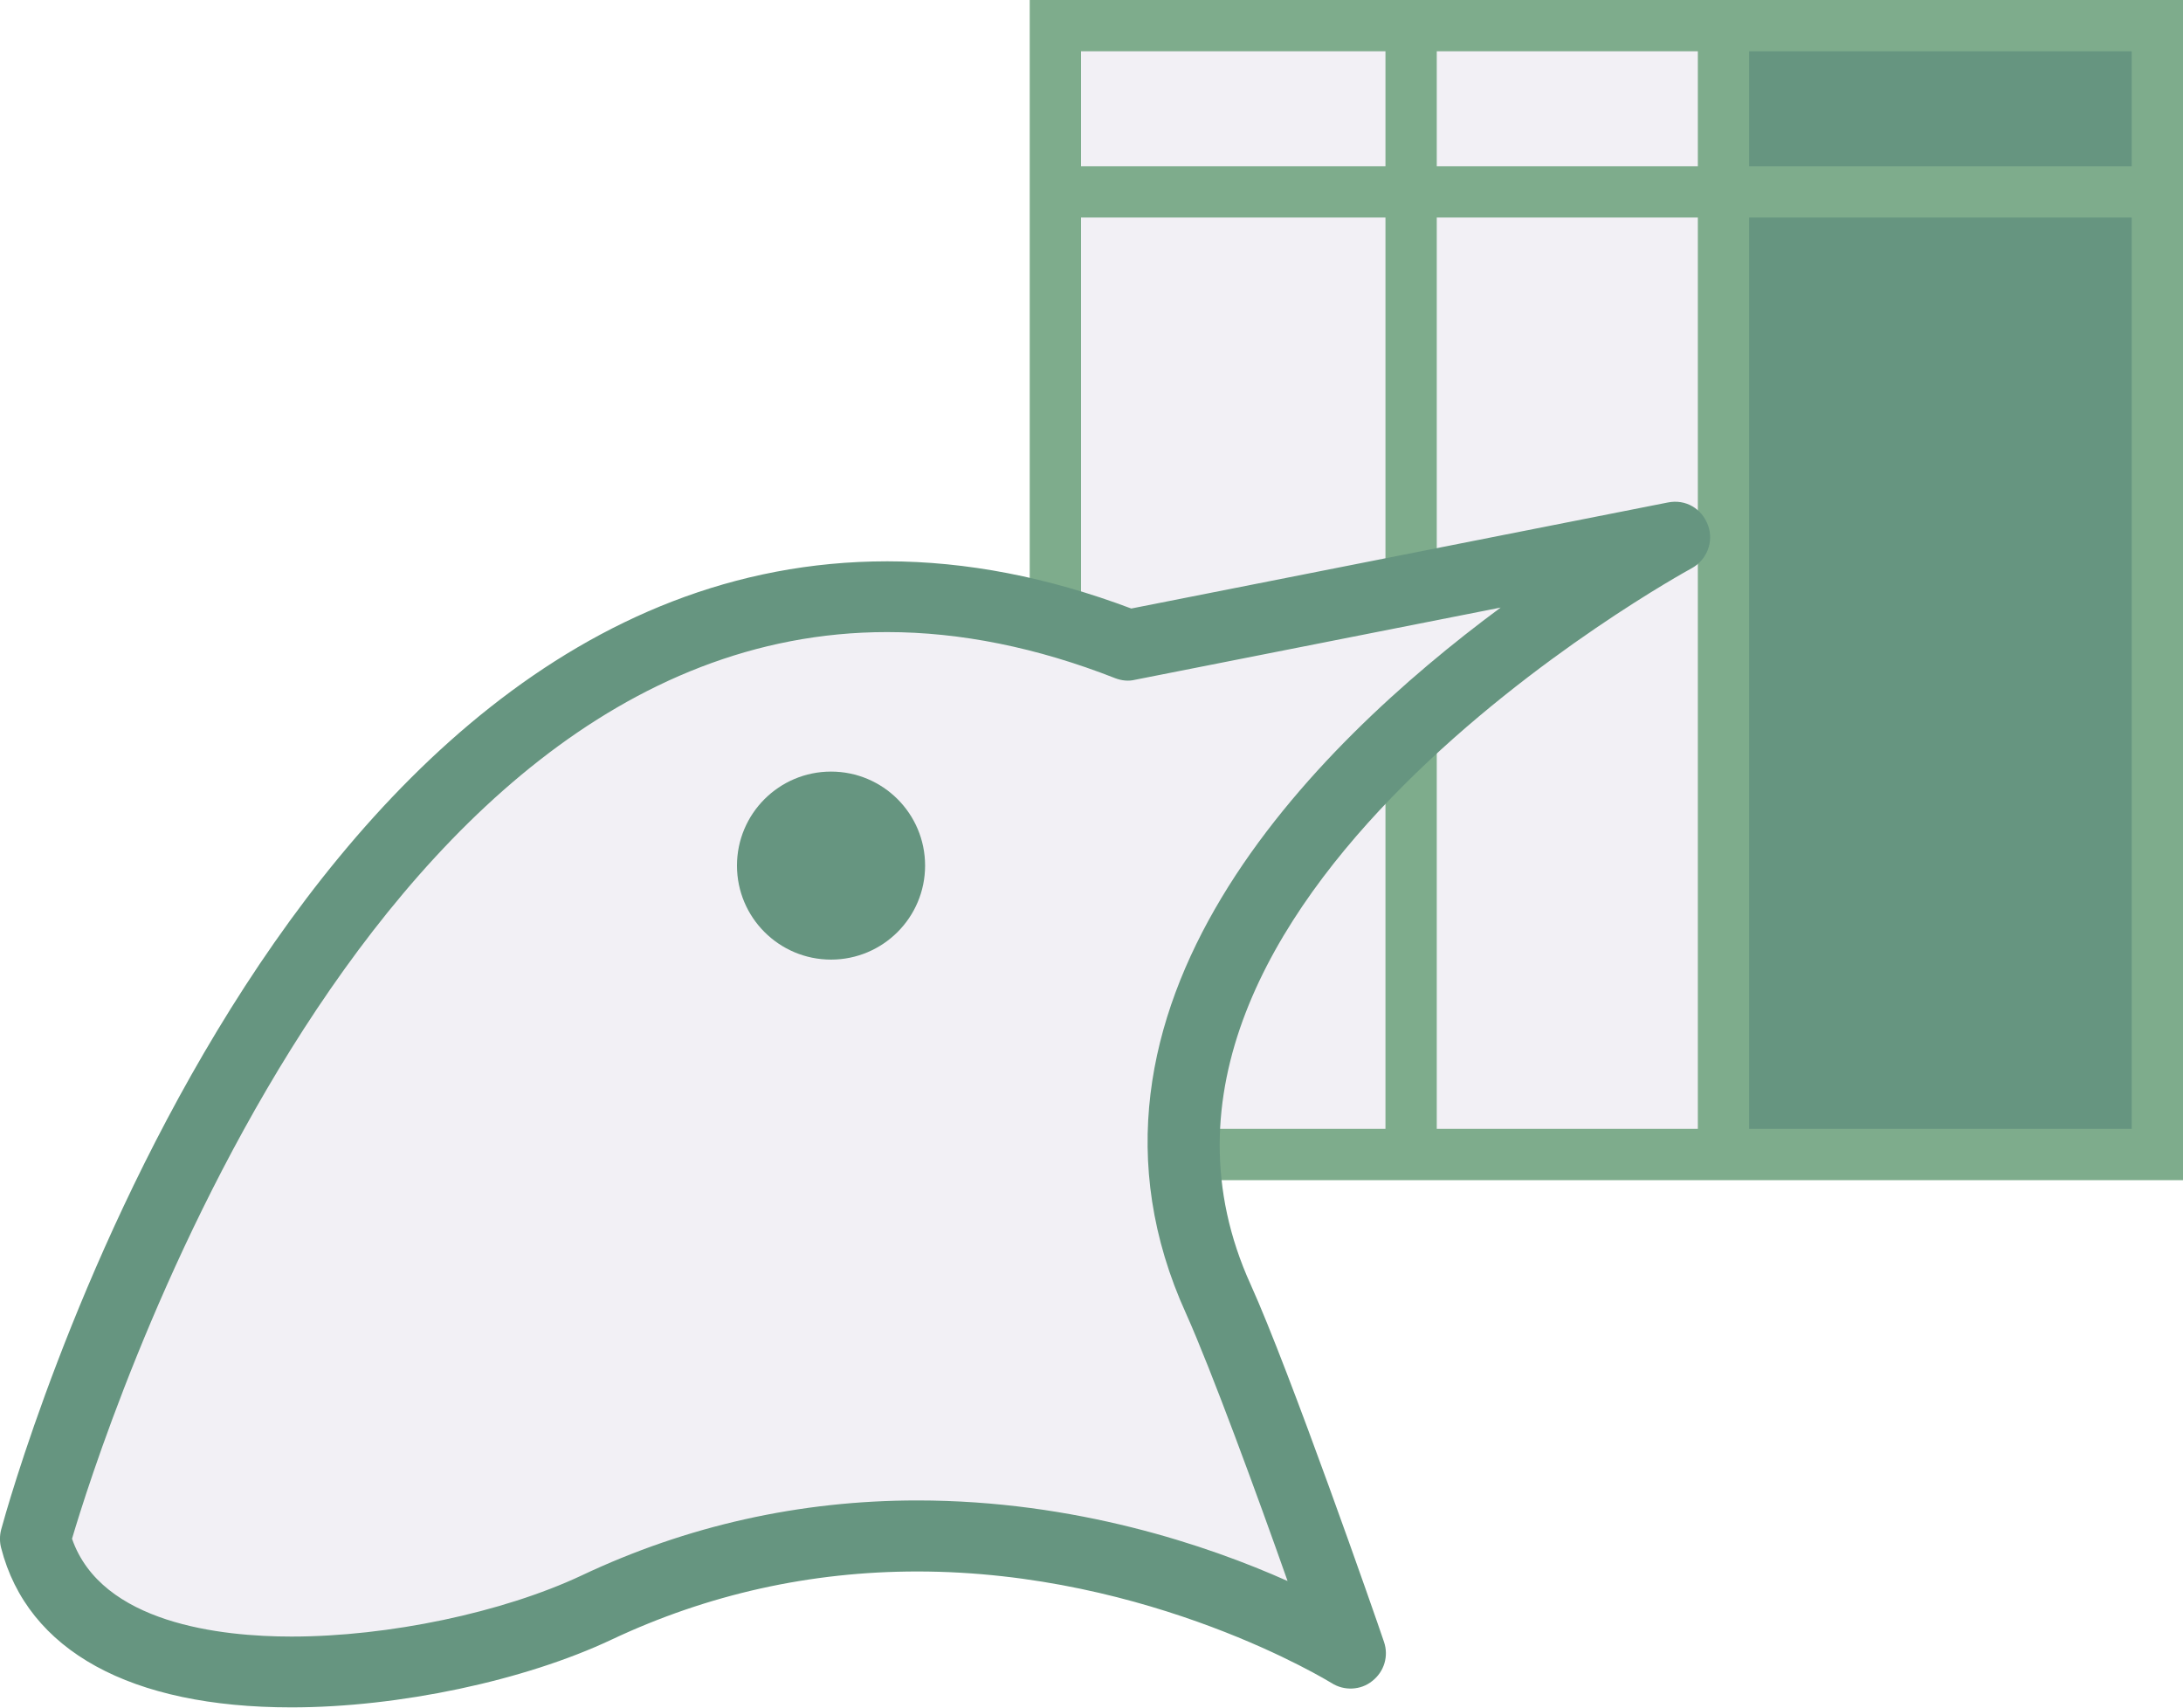
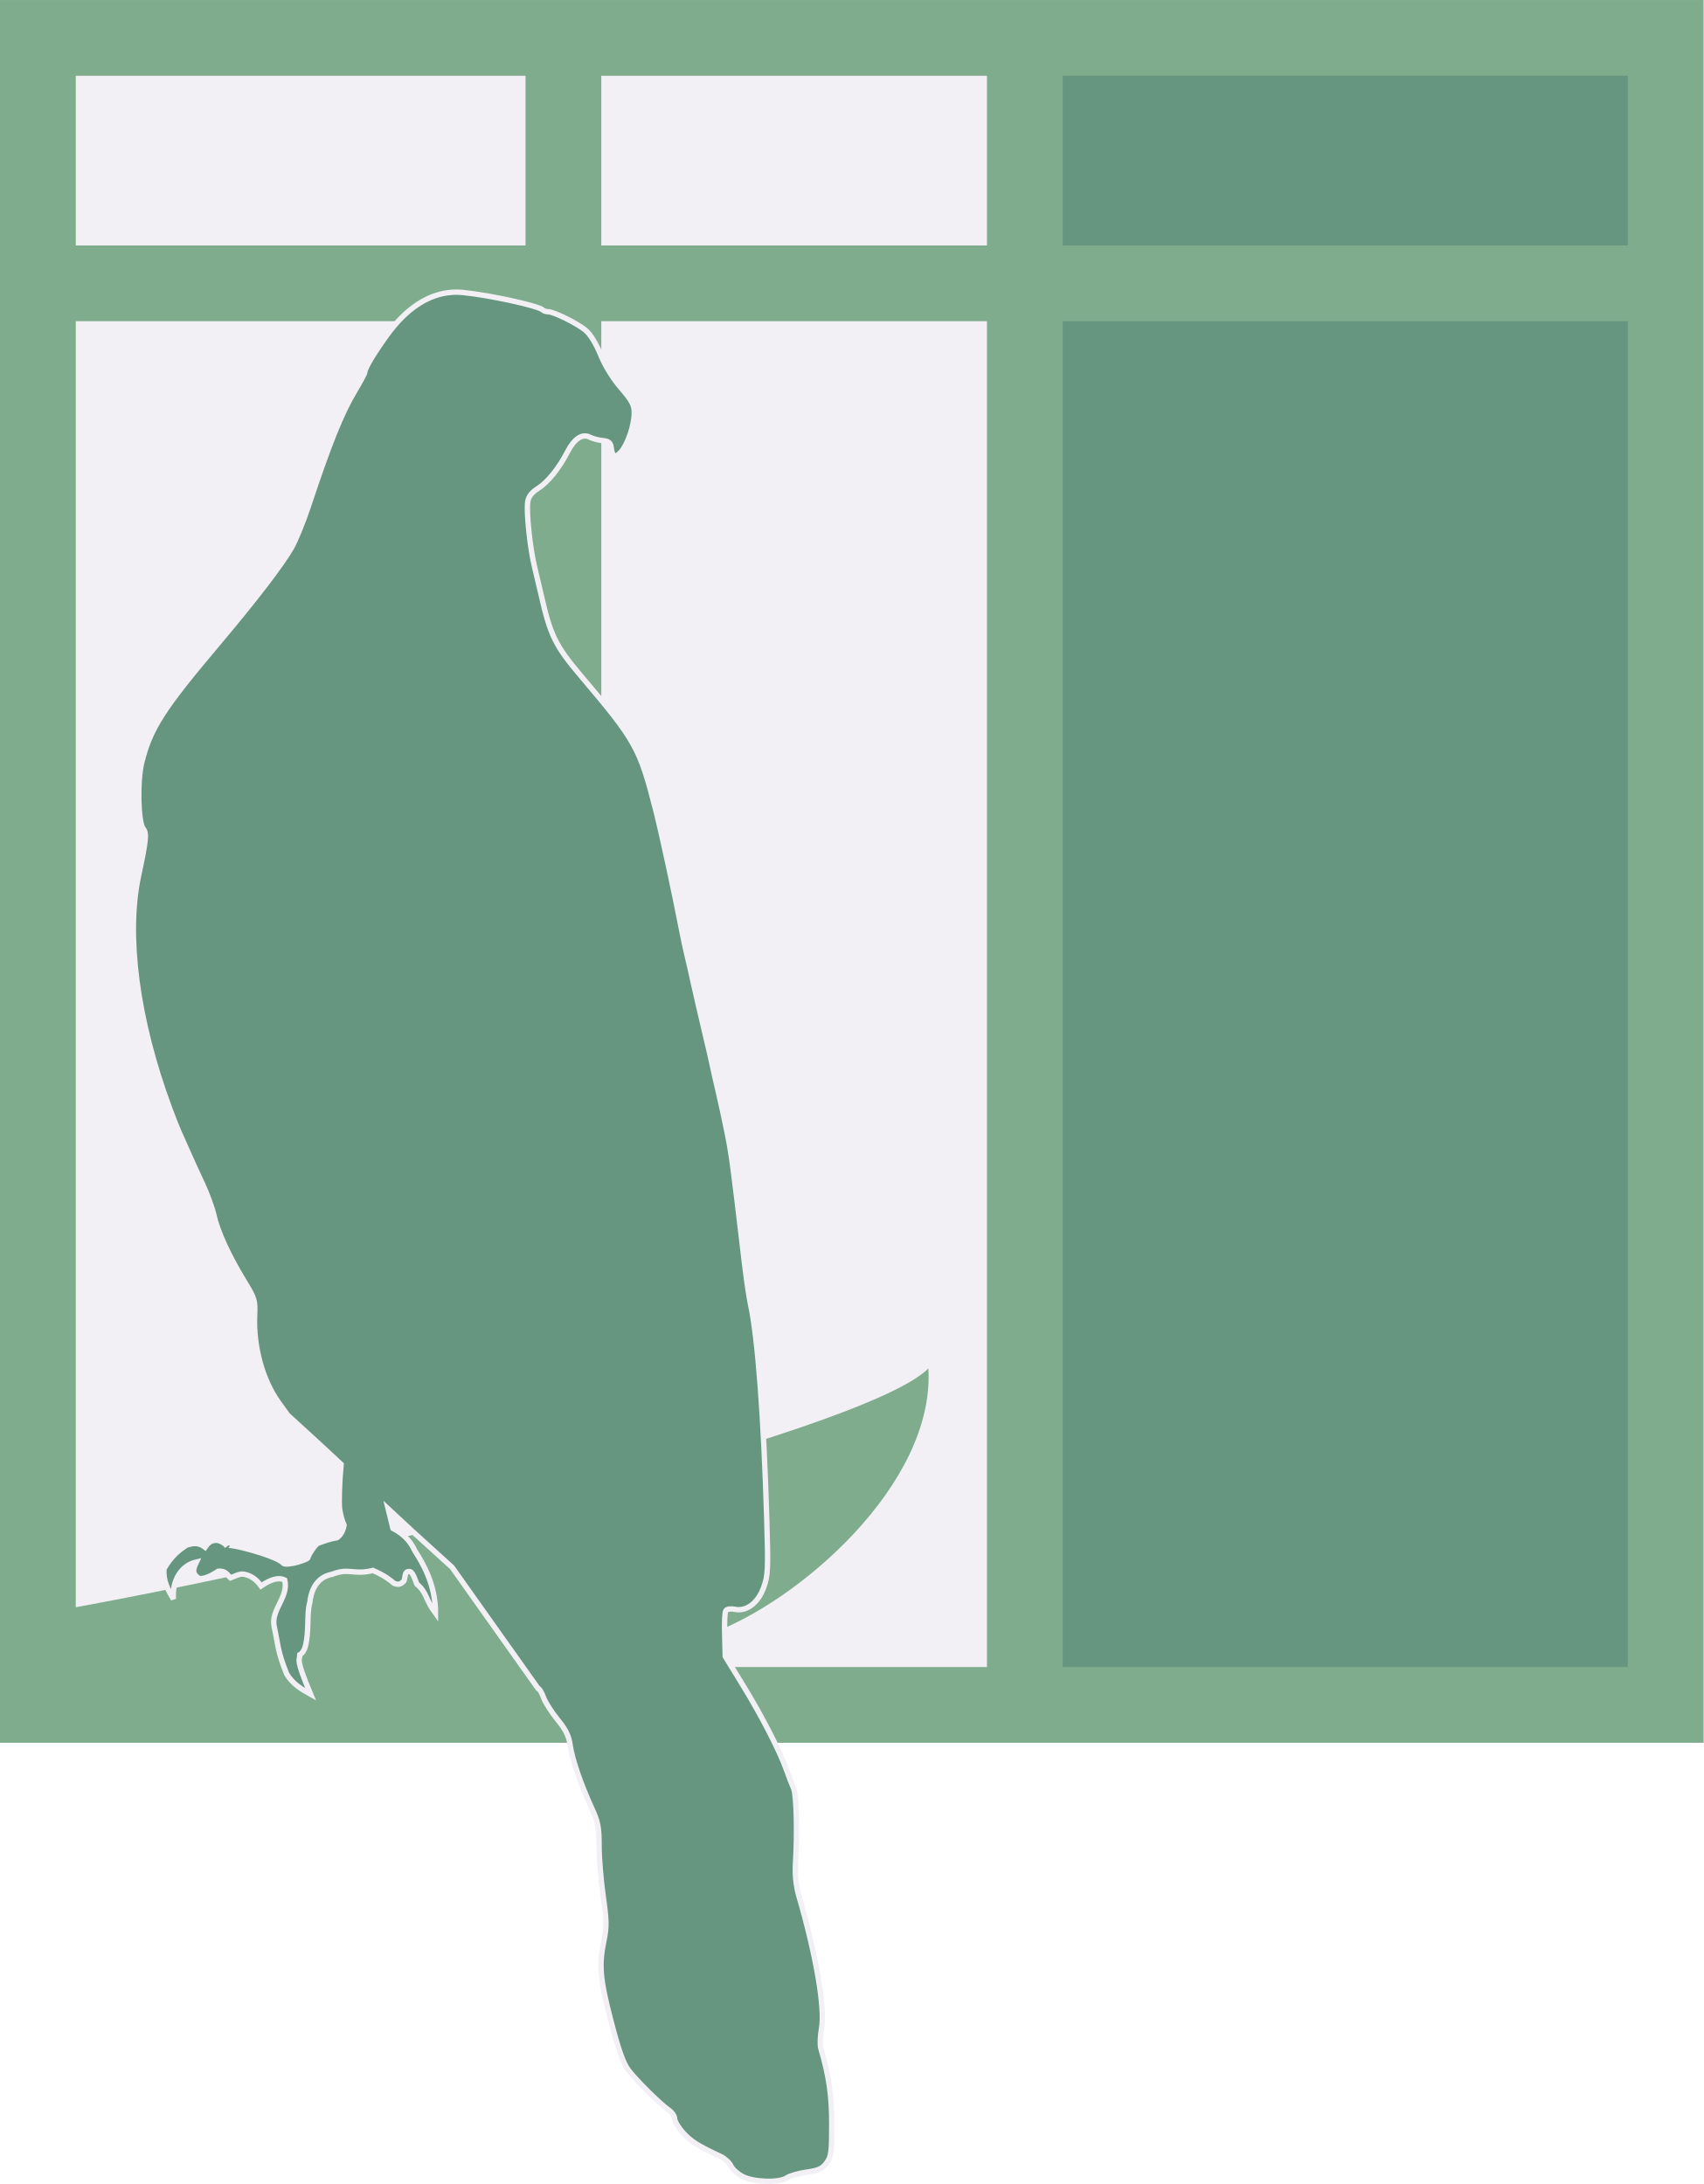
- <svg xmlns="http://www.w3.org/2000/svg" id="svg8" version="1.1" viewBox="0 0 79.375 62.081" height="62.081mm" width="79.375mm">
-   <defs id="defs2" />
-   <g transform="translate(-40.90214,-24.29288)" id="layer1">
-     <rect y="25.601" x="79.762" height="40.487" width="23.857" id="rect841" style="opacity:1;fill:#f2f0f5;fill-opacity:1;stroke:none;stroke-width:1.865;stroke-linecap:round;stroke-miterlimit:4;stroke-dasharray:none;stroke-opacity:1" />
-     <rect style="opacity:1;fill:#669580;fill-opacity:1;stroke:none;stroke-width:1.865;stroke-linecap:round;stroke-miterlimit:4;stroke-dasharray:none;stroke-opacity:1" id="rect1667" width="15.571" height="40.487" x="103.549" y="25.601" />
-     <path id="path1626" d="M 79.276,25.225 V 66.271 H 119.345 V 25.225 Z" style="fill:none;stroke:#7eac8c;stroke-width:1.865;stroke-linecap:butt;stroke-linejoin:miter;stroke-miterlimit:4;stroke-dasharray:none;stroke-opacity:1" />
-     <path id="path1628" d="M 92.211,25.225 V 66.271" style="fill:none;stroke:#7eac8c;stroke-width:1.865;stroke-linecap:butt;stroke-linejoin:miter;stroke-miterlimit:4;stroke-dasharray:none;stroke-opacity:1" />
-     <path id="path1630" d="M 103.569,25.225 V 66.271" style="fill:none;stroke:#7eac8c;stroke-width:1.865;stroke-linecap:butt;stroke-linejoin:miter;stroke-miterlimit:4;stroke-dasharray:none;stroke-opacity:1" />
-     <path id="path1632" d="M 79.276,31.269 H 119.345" style="fill:none;stroke:#7eac8c;stroke-width:1.865;stroke-linecap:butt;stroke-linejoin:miter;stroke-miterlimit:4;stroke-dasharray:none;stroke-opacity:1" />
-     <path style="fill:#f2f0f5;fill-opacity:1;stroke:none;stroke-width:2.265;stroke-linecap:round;stroke-miterlimit:4;stroke-dasharray:none;stroke-opacity:1" d="m 47.385,84.484 c -2.435,-0.442 -4.23,-1.494 -4.976,-2.917 -0.248,-0.473 -0.195,-0.745 0.583,-2.988 5.031,-14.506 12.834,-25.596 20.959,-29.789 3.533,-1.824 6.873,-2.583 10.457,-2.376 2.06,0.118 5.479,0.817 6.899,1.41 0.398,0.166 1.005,0.301 1.348,0.3 0.343,-7.88e-4 3.537,-0.577 7.099,-1.281 3.562,-0.703 6.494,-1.26 6.516,-1.238 0.022,0.022 -0.675,0.614 -1.549,1.316 -2.186,1.756 -6.035,5.756 -7.39,7.681 -1.587,2.254 -2.907,4.996 -3.485,7.238 -0.434,1.683 -0.486,2.245 -0.42,4.512 0.084,2.863 0.178,3.198 2.611,9.362 2.095,5.305 2.564,6.732 2.174,6.608 -0.192,-0.061 -1.29,-0.443 -2.441,-0.848 -3.268,-1.151 -6.171,-1.684 -9.895,-1.816 -5.323,-0.189 -8.643,0.422 -13.782,2.533 -5.474,2.249 -10.572,3.045 -14.707,2.294 z" id="path1638" />
-     <path d="m 82.398,209.576 -19.545,3.865 c -3.023,-1.14 -6.014,-1.721 -8.889,-1.721 -22.45,0 -31.897,33.872 -32.287,35.307 -0.056,0.218 -0.056,0.451 0,0.662 0.962,3.754 4.723,5.816 10.576,5.816 3.903,0 8.485,-0.969 11.67,-2.473 3.5,-1.651 7.239,-2.482 11.133,-2.482 8.526,0 15.022,4.028 15.096,4.068 0.454,0.292 1.065,0.265 1.48,-0.074 0.437,-0.34 0.606,-0.908 0.43,-1.424 -0.293,-0.88 -3.441,-9.897 -4.859,-13.031 -6.3,-13.876 15.834,-25.987 16.059,-26.111 0.564,-0.303 0.823,-0.972 0.605,-1.57 -0.22,-0.602 -0.806,-0.967 -1.469,-0.832 z m -6.086,3.83 c -6.779,5.02 -16.524,14.613 -11.459,25.75 0.909,2.026 2.598,6.628 3.695,9.742 -2.907,-1.299 -7.742,-2.938 -13.492,-2.938 -4.277,0 -8.393,0.919 -12.23,2.736 -2.875,1.351 -7.029,2.227 -10.574,2.227 -2.557,0 -6.918,-0.476 -7.992,-3.566 1.047,-3.548 10.342,-33.057 29.699,-33.057 2.666,0 5.465,0.564 8.305,1.68 0.231,0.089 0.483,0.12 0.727,0.059 z" transform="matrix(0.9979748,0,0,0.9972729,19.30989,-166.4403)" id="path1640" style="fill:#669580;fill-opacity:1;stroke:none;stroke-width:0.767;stroke-miterlimit:4;stroke-dasharray:none" />
-     <path id="path1642" d="m 71.119,52.348 c 1.888,0 3.42,1.529 3.42,3.418 0,1.887 -1.532,3.418 -3.42,3.418 -1.889,0 -3.42,-1.53 -3.42,-3.418 0,-1.888 1.532,-3.418 3.42,-3.418 z" style="fill:#669580;fill-opacity:1;stroke-width:0.265" />
+ <svg xmlns="http://www.w3.org/2000/svg" width="41.934mm" height="53.774mm" viewBox="0 0 41.934 53.774" version="1.1" id="svg8">
+   <defs id="defs2">
+     <clipPath clipPathUnits="userSpaceOnUse" id="clipPath1112">
+       <path style="fill:none;stroke:#000000;stroke-width:0.265px;stroke-linecap:butt;stroke-linejoin:miter;stroke-opacity:1" d="m 346.307,-354.817 5.292,36.664 1.134,23.812 -8.315,12.473 c 0,0 2.268,8.693 4.158,8.693 1.89,0 26.458,-1.134 26.458,-1.134 l 19.655,-34.396 1.134,-31.75 -15.875,-15.875 z" id="path1114" />
+     </clipPath>
+   </defs>
+   <g id="layer1" transform="translate(-58.11688,-31.13675)">
+     <path style="display:none;opacity:0.295;fill:#ff0000;fill-opacity:1;stroke:none;stroke-width:0.265px;stroke-linecap:butt;stroke-linejoin:miter;stroke-opacity:1" d="m 1212.453,-31.755 c 0.067,2.564 -0.143,2.761 -0.202,4.124 -0.137,0.582 -0.394,0.88 -0.709,1.039 -0.792,0.125 -1.071,0.127 -2.386,0.378 -0.203,0.093 -0.087,0.592 -0.094,0.815 0.15,-0.043 0.179,-0.315 0.425,-0.331 2.444,-0.152 3.478,1.104 3.744,2.421 0.197,0.346 0.283,0.235 0.48,0.317 1.304,-0.118 0.722,0.417 1.298,0.296 -0.305,-0.244 -0.617,-0.487 -0.727,-0.731 -0.762,-1.438 -0.922,-2.696 0.685,-3.425 -0.088,-0.147 -0.319,-0.096 -0.558,-0.069 -0.182,0.098 -0.318,0.198 -0.623,0.235 -0.207,-0.247 -0.417,-0.493 -0.472,-0.827 -0.038,-1.282 0.023,-2.544 0.094,-3.803 z" id="path1195" />
+     <g transform="translate(-224.7658,-143.0943)" id="g1029">
+       <rect style="opacity:1;fill:#f2f0f5;fill-opacity:1;stroke:none;stroke-width:1.865;stroke-linecap:round;stroke-miterlimit:4;stroke-dasharray:none;stroke-opacity:1" id="rect1005" width="23.857" height="40.487" x="284.302" y="175.539" />
+       <rect y="175.539" x="308.089" height="40.487" width="15.571" id="rect1007" style="opacity:1;fill:#669580;fill-opacity:1;stroke:none;stroke-width:1.865;stroke-linecap:round;stroke-miterlimit:4;stroke-dasharray:none;stroke-opacity:1" />
+       <path style="fill:none;stroke:#7eac8c;stroke-width:1.865;stroke-linecap:butt;stroke-linejoin:miter;stroke-miterlimit:4;stroke-dasharray:none;stroke-opacity:1" d="m 283.815,175.164 v 41.045 h 40.069 v -41.045 z" id="path1009" />
+       <path style="fill:none;stroke:#7eac8c;stroke-width:1.865;stroke-linecap:butt;stroke-linejoin:miter;stroke-miterlimit:4;stroke-dasharray:none;stroke-opacity:1" d="m 296.751,175.164 v 41.045" id="path1011" />
+       <path style="fill:none;stroke:#7eac8c;stroke-width:1.865;stroke-linecap:butt;stroke-linejoin:miter;stroke-miterlimit:4;stroke-dasharray:none;stroke-opacity:1" d="m 308.109,175.164 v 41.045" id="path1013" />
+       <path style="fill:none;stroke:#7eac8c;stroke-width:1.865;stroke-linecap:butt;stroke-linejoin:miter;stroke-miterlimit:4;stroke-dasharray:none;stroke-opacity:1" d="m 283.815,181.207 h 40.069" id="path1015" />
+       <path id="path1017" d="m 284.141,213.911 c 5.93,-1.019 20.006,-4.367 21.593,-5.987 0.171,2.849 -3.214,5.757 -5.367,6.532 -0.951,0.947 -16.351,2.667 -16.518,2.317 -0.167,-0.351 0.292,-2.862 0.292,-2.862 z" style="fill:#7eac8c;fill-opacity:1;stroke:none;stroke-width:0.265px;stroke-linecap:butt;stroke-linejoin:miter;stroke-opacity:1" />
+       <path id="path1019" style="opacity:1;fill:#669580;fill-opacity:1;stroke:#f2f0f5;stroke-width:0.132;stroke-linecap:butt;stroke-linejoin:miter;stroke-miterlimit:4;stroke-dasharray:none;stroke-opacity:1" d="m 294.015,181.428 c -0.582,0.035 -1.133,0.395 -1.61,1.056 -0.325,0.451 -0.542,0.815 -0.542,0.91 0,0.028 -0.106,0.227 -0.236,0.444 -0.342,0.57 -0.64,1.31 -1.158,2.872 -0.124,0.375 -0.309,0.826 -0.409,1.003 -0.244,0.426 -0.897,1.278 -1.814,2.365 -1.356,1.607 -1.665,2.088 -1.873,2.921 -0.115,0.463 -0.092,1.484 0.037,1.64 0.088,0.106 0.07,0.285 -0.115,1.148 -0.318,1.483 -0.041,3.567 0.763,5.731 0.088,0.239 0.188,0.489 0.219,0.558 0.032,0.068 0.132,0.291 0.221,0.496 0.09,0.204 0.255,0.567 0.368,0.806 0.113,0.239 0.24,0.587 0.283,0.775 0.093,0.41 0.356,0.982 0.737,1.611 0.266,0.432 0.281,0.49 0.265,0.836 -0.036,0.782 0.19,1.608 0.59,2.165 l 0.221,0.307 c 0.642,0.585 1.033,0.946 1.317,1.213 -0.043,0.46 -0.055,0.92 -0.038,1.096 0.026,0.14 0.052,0.279 0.11,0.396 -0.014,0.108 -0.065,0.242 -0.174,0.315 -0.156,0.025 -0.296,0.074 -0.484,0.142 -0.101,0.098 -0.174,0.218 -0.236,0.345 0.072,0.029 -0.531,0.233 -0.609,0.136 -0.143,-0.18 -1.458,-0.528 -1.374,-0.412 -0.066,-0.083 -0.148,-0.126 -0.228,-0.144 -0.069,-0.011 -0.118,0.006 -0.169,0.021 v 5.3e-4 c -0.081,0.049 -0.114,0.098 -0.146,0.146 -0.207,-0.154 -0.353,-0.072 -0.454,-0.054 -0.299,0.192 -0.439,0.381 -0.558,0.586 -0.024,0.286 0.091,0.508 0.232,0.744 -0.036,-0.44 0.182,-0.826 0.566,-0.913 -0.122,0.249 -0.055,0.299 0.023,0.376 0.088,0.088 0.318,-0.018 0.517,-0.149 0.18,-0.017 0.218,0.094 0.3,0.165 0.108,-0.039 0.241,-0.127 0.373,-0.081 0.124,0.033 0.25,0.1 0.379,0.28 0.223,-0.154 0.422,-0.224 0.582,-0.147 0.104,0.417 -0.341,0.728 -0.261,1.139 0.095,0.429 0.081,0.616 0.311,1.177 0.149,0.249 0.367,0.374 0.587,0.497 -0.385,-0.92 -0.265,-0.817 -0.265,-0.973 0.072,-0.045 0.112,-0.122 0.134,-0.201 0.102,-0.389 0.029,-0.805 0.112,-1.085 0.061,-0.553 0.384,-0.663 0.552,-0.696 0.417,-0.164 0.521,0.025 1.001,-0.093 0.161,0.07 0.326,0.152 0.522,0.318 0.071,0.02 0.137,0.056 0.242,-0.061 0.035,-0.081 0.011,-0.229 0.116,-0.229 0.094,-0.029 0.153,0.191 0.201,0.306 0.256,0.22 0.198,0.364 0.46,0.72 0,-0.71 -0.309,-1.225 -0.509,-1.539 -0.125,-0.273 -0.317,-0.437 -0.54,-0.552 l -0.117,-0.48 c 0.322,0.301 0.752,0.699 1.574,1.44 l 2.112,2.978 c 0.031,0 0.093,0.099 0.136,0.221 0.044,0.122 0.201,0.37 0.349,0.551 0.203,0.249 0.278,0.403 0.309,0.63 0.046,0.336 0.263,0.969 0.534,1.556 0.153,0.333 0.178,0.463 0.178,0.924 0,0.295 0.046,0.851 0.101,1.235 0.085,0.595 0.089,0.755 0.02,1.089 -0.128,0.622 -0.099,0.947 0.172,1.99 0.187,0.717 0.302,1.04 0.43,1.208 0.198,0.26 0.787,0.842 0.997,0.985 0.076,0.052 0.14,0.147 0.14,0.211 0,0.064 0.095,0.221 0.211,0.349 0.191,0.21 0.364,0.318 0.927,0.581 0.098,0.046 0.208,0.149 0.245,0.228 0.036,0.08 0.165,0.197 0.286,0.261 v 0 c 0.272,0.144 0.908,0.163 1.093,0.034 0.069,-0.049 0.289,-0.111 0.487,-0.14 0.293,-0.041 0.386,-0.084 0.491,-0.226 0.114,-0.157 0.127,-0.256 0.127,-0.96 0,-0.717 -0.071,-1.184 -0.269,-1.863 -0.024,-0.082 -0.016,-0.299 0.017,-0.482 0.092,-0.505 -0.133,-1.815 -0.567,-3.303 -0.06,-0.226 -0.091,-0.487 -0.073,-0.775 0.046,-0.749 0.022,-1.696 -0.047,-1.842 -0.036,-0.077 -0.115,-0.28 -0.175,-0.45 -0.164,-0.466 -0.603,-1.321 -1.081,-2.101 l -0.427,-0.697 -0.013,-0.529 c -0.01,-0.291 0,-0.56 0.029,-0.597 0.024,-0.039 0.119,-0.053 0.222,-0.032 0.289,0.058 0.571,-0.157 0.709,-0.54 0.105,-0.29 0.113,-0.448 0.076,-1.66 -0.076,-2.559 -0.224,-4.512 -0.404,-5.329 -0.035,-0.157 -0.107,-0.662 -0.161,-1.122 -0.256,-2.193 -0.303,-2.547 -0.407,-3.067 -0.062,-0.307 -0.158,-0.753 -0.214,-0.991 -0.056,-0.239 -0.127,-0.551 -0.157,-0.695 -0.03,-0.144 -0.123,-0.548 -0.207,-0.899 -0.083,-0.351 -0.198,-0.846 -0.254,-1.102 -0.056,-0.256 -0.129,-0.576 -0.162,-0.713 -0.033,-0.136 -0.084,-0.373 -0.114,-0.527 -0.185,-0.964 -0.503,-2.439 -0.646,-3.005 -0.398,-1.564 -0.483,-1.719 -1.853,-3.337 -0.624,-0.738 -0.75,-0.995 -0.975,-1.991 -0.039,-0.17 -0.111,-0.477 -0.161,-0.682 -0.113,-0.463 -0.208,-1.363 -0.169,-1.611 0.02,-0.129 0.098,-0.23 0.256,-0.33 0.239,-0.152 0.518,-0.499 0.724,-0.901 0.164,-0.32 0.362,-0.452 0.544,-0.36 0.075,0.038 0.22,0.077 0.323,0.086 0.145,0.014 0.191,0.051 0.207,0.173 0.031,0.234 0.097,0.264 0.24,0.109 0.164,-0.177 0.328,-0.662 0.328,-0.968 0,-0.194 -0.057,-0.3 -0.326,-0.612 -0.199,-0.231 -0.395,-0.548 -0.503,-0.818 -0.108,-0.268 -0.253,-0.502 -0.369,-0.6 -0.203,-0.171 -0.782,-0.457 -0.925,-0.457 -0.047,0 -0.106,-0.02 -0.131,-0.044 -0.102,-0.102 -1.307,-0.365 -1.971,-0.431 -0.084,-0.008 -0.169,-0.01 -0.252,-0.005 z" />
+     </g>
  </g>
</svg>
